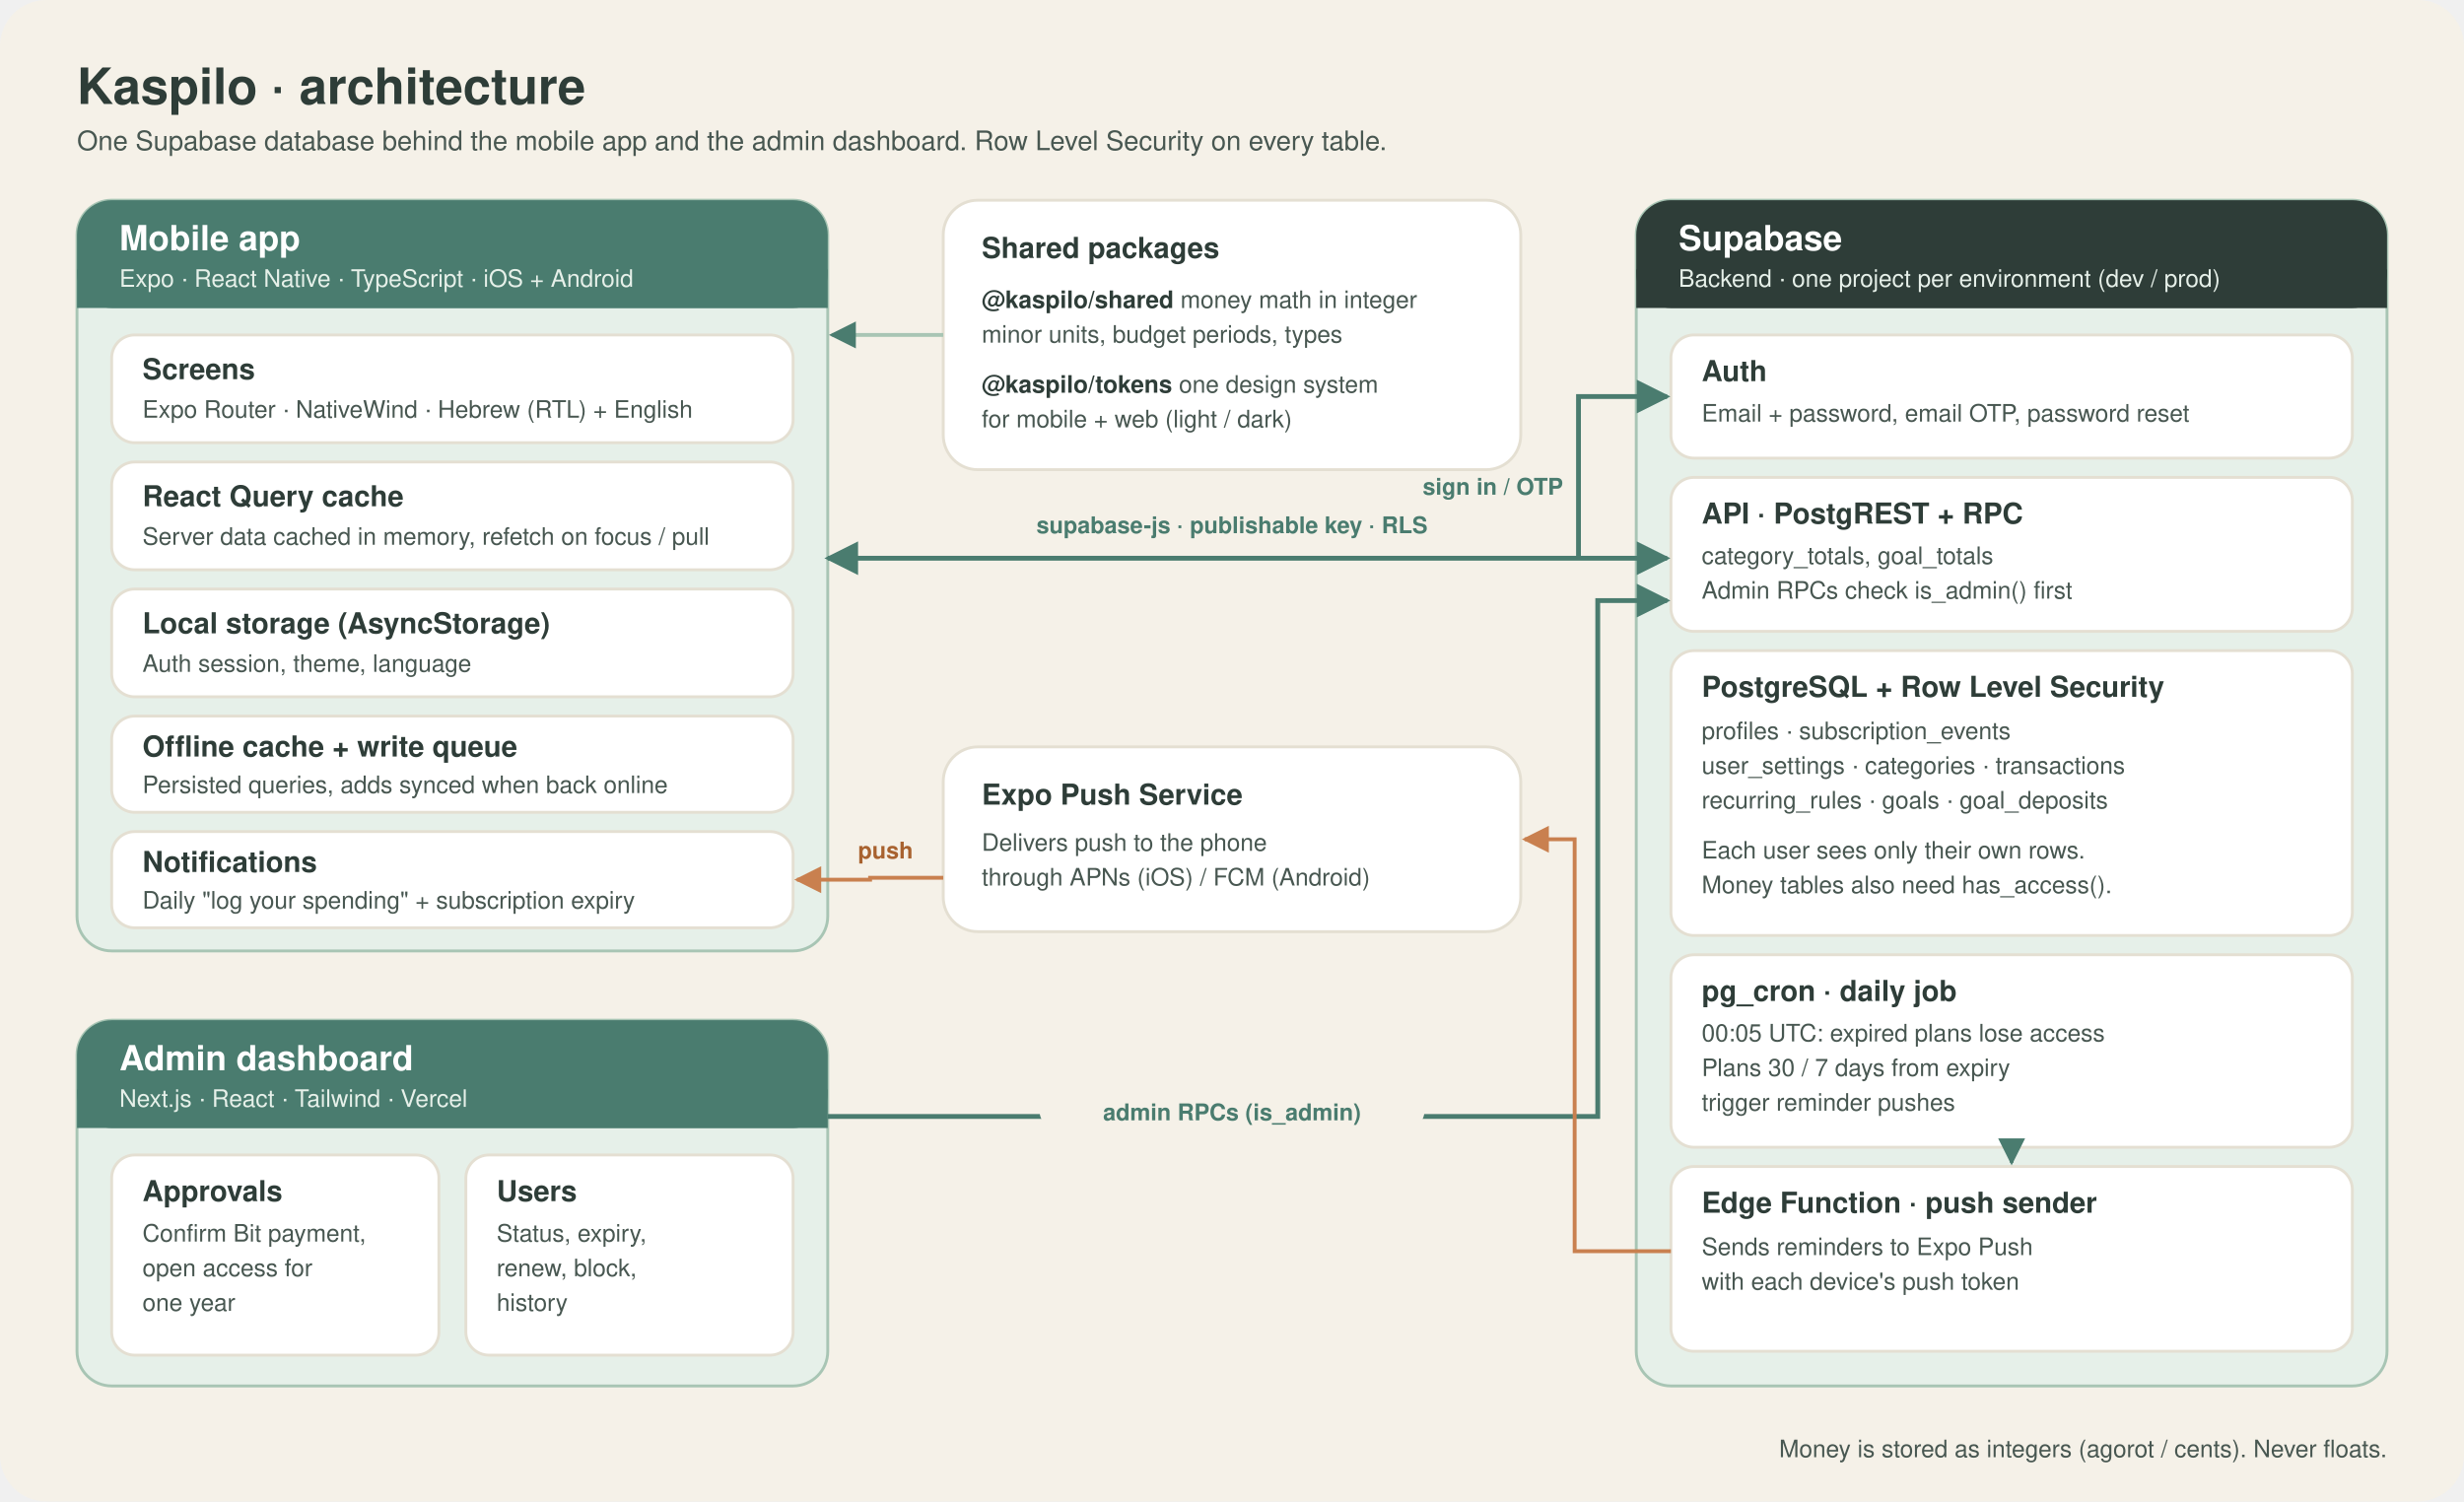
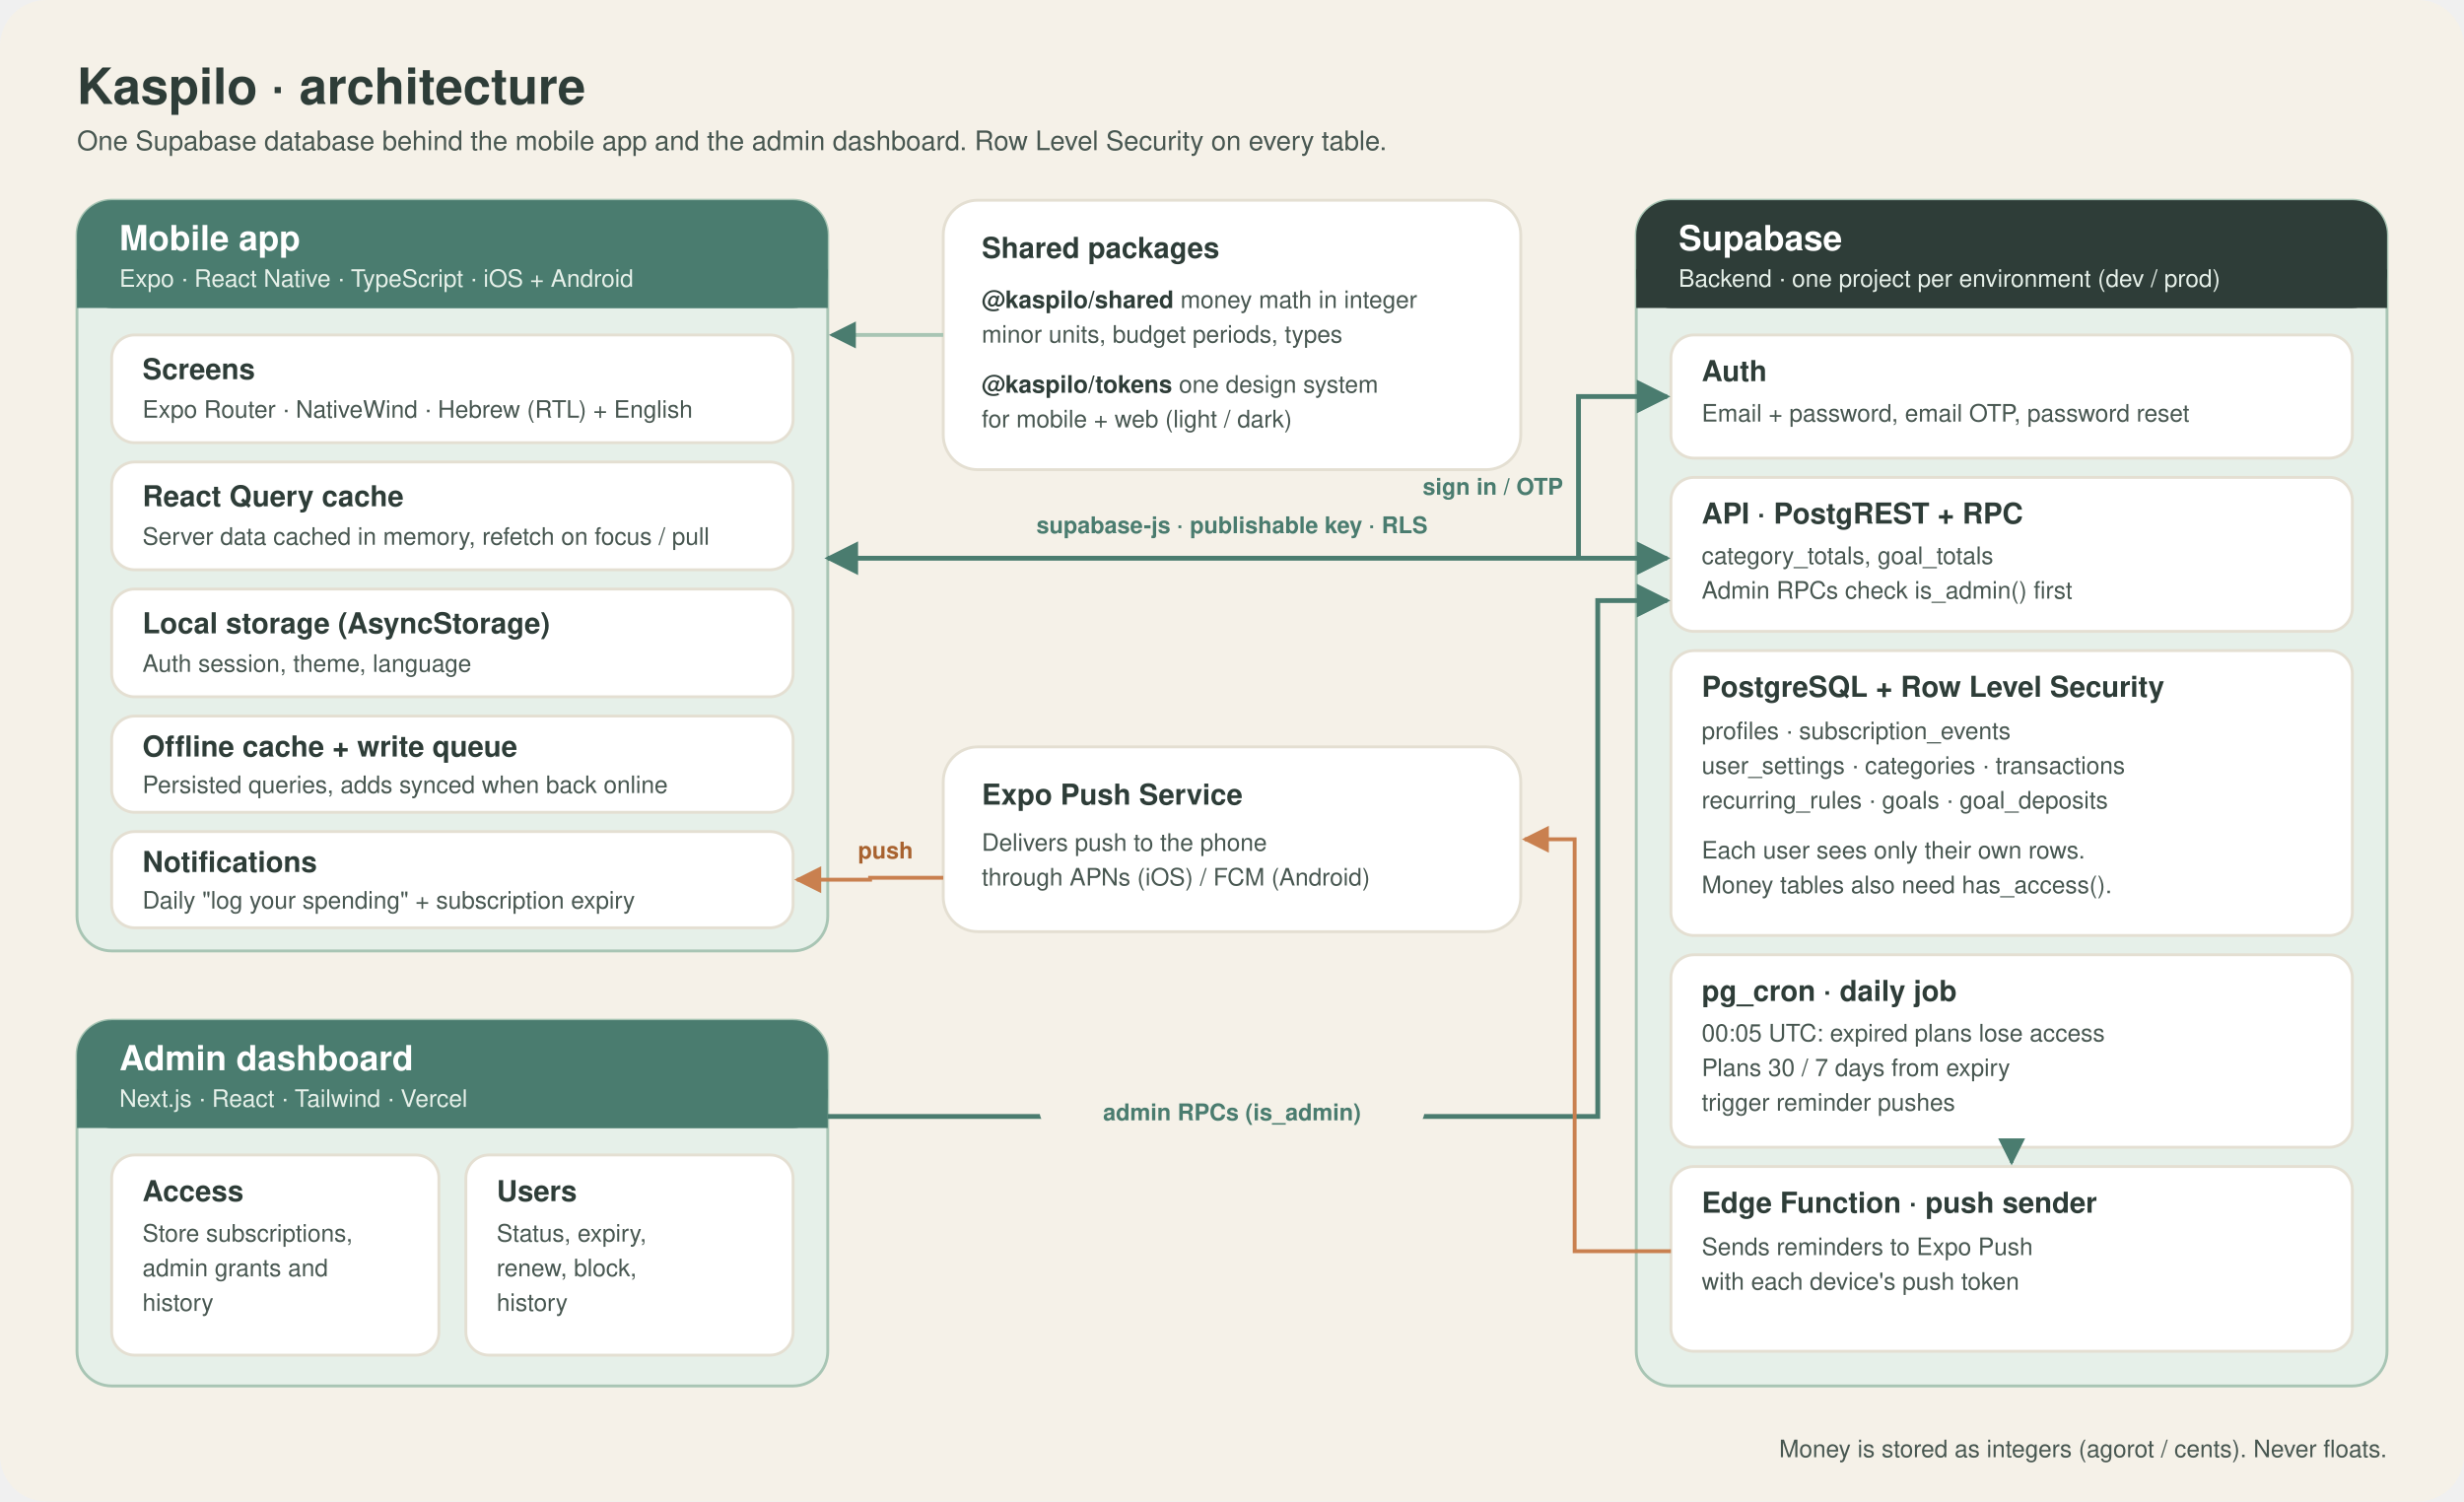
<svg xmlns="http://www.w3.org/2000/svg" viewBox="0 0 1280 780" width="1280" height="780" font-family="-apple-system, BlinkMacSystemFont, 'Segoe UI', Helvetica, Arial, sans-serif">
  <defs>
    <marker id="arrow" viewBox="0 0 10 10" refX="9" refY="5" markerWidth="7" markerHeight="7" orient="auto-start-reverse">
      <path d="M0,0 L10,5 L0,10 z" fill="#4A7C6F" />
    </marker>
    <marker id="arrow-accent" viewBox="0 0 10 10" refX="9" refY="5" markerWidth="7" markerHeight="7" orient="auto-start-reverse">
      <path d="M0,0 L10,5 L0,10 z" fill="#C9804F" />
    </marker>
    <style>
      .h1 { font-size: 26px; font-weight: 700; fill: #2E3D38; }
      .sub { font-size: 14px; fill: #485751; }
      .group { font-size: 18px; font-weight: 700; fill: #FFFFFF; }
      .groupsub { font-size: 12.5px; fill: #E6F0E9; }
      .title { font-size: 15px; font-weight: 600; fill: #2E3D38; }
      .body { font-size: 12.5px; fill: #485751; }
      .edge { font-size: 12px; font-weight: 600; fill: #4A7C6F; }
      .edge-accent { font-size: 12px; font-weight: 600; fill: #A8622F; }
      .card { fill: #FFFFFF; stroke: #E4DFD2; stroke-width: 1.5; }
      .tag { font-size: 10.5px; font-weight: 700; fill: #A8622F; letter-spacing: 0.6px; }
    </style>
  </defs>
  <rect width="1280" height="780" rx="24" fill="#F5F1E8" />
  <text x="40" y="54" class="h1">Kaspilo · architecture</text>
  <text x="40" y="78" class="sub">One Supabase database behind the mobile app and the admin dashboard. Row Level Security on every table.</text>
  <rect x="40" y="104" width="390" height="390" rx="18" fill="#E6F0E9" stroke="#A8C5B4" stroke-width="1.5" />
  <rect x="40" y="104" width="390" height="56" rx="18" fill="#4A7C6F" />
  <rect x="40" y="140" width="390" height="20" fill="#4A7C6F" />
  <text x="62" y="130" class="group">Mobile app</text>
  <text x="62" y="149" class="groupsub">Expo · React Native · TypeScript · iOS + Android</text>
  <rect x="58" y="174" width="354" height="56" rx="12" class="card" />
  <text x="74" y="197" class="title">Screens</text>
  <text x="74" y="217" class="body">Expo Router · NativeWind · Hebrew (RTL) + English</text>
  <rect x="58" y="240" width="354" height="56" rx="12" class="card" />
  <text x="74" y="263" class="title">React Query cache</text>
  <text x="74" y="283" class="body">Server data cached in memory, refetch on focus / pull</text>
  <rect x="58" y="306" width="354" height="56" rx="12" class="card" />
  <text x="74" y="329" class="title">Local storage (AsyncStorage)</text>
  <text x="74" y="349" class="body">Auth session, theme, language</text>
  <rect x="58" y="372" width="354" height="50" rx="12" class="card" />
  <text x="74" y="393" class="title">Offline cache + write queue</text>
  <text x="74" y="412" class="body">Persisted queries, adds synced when back online</text>
  <rect x="58" y="432" width="354" height="50" rx="12" class="card" />
  <text x="74" y="453" class="title">Notifications</text>
  <text x="74" y="472" class="body">Daily "log your spending" + subscription expiry</text>
  <rect x="40" y="530" width="390" height="190" rx="18" fill="#E6F0E9" stroke="#A8C5B4" stroke-width="1.5" />
  <rect x="40" y="530" width="390" height="56" rx="18" fill="#4A7C6F" />
  <rect x="40" y="566" width="390" height="20" fill="#4A7C6F" />
  <text x="62" y="556" class="group">Admin dashboard</text>
  <text x="62" y="575" class="groupsub">Next.js · React · Tailwind · Vercel</text>
  <rect x="58" y="600" width="170" height="104" rx="12" class="card" />
-   <text x="74" y="624" class="title">Approvals</text>
-   <text x="74" y="645" class="body">Confirm Bit payment,</text>
-   <text x="74" y="663" class="body">open access for</text>
-   <text x="74" y="681" class="body">one year</text>
+   <text x="74" y="624" class="title">Access</text>
+   <text x="74" y="645" class="body">Store subscriptions,</text>
+   <text x="74" y="663" class="body">admin grants and</text>
+   <text x="74" y="681" class="body">history</text>
  <rect x="242" y="600" width="170" height="104" rx="12" class="card" />
  <text x="258" y="624" class="title">Users</text>
  <text x="258" y="645" class="body">Status, expiry,</text>
  <text x="258" y="663" class="body">renew, block,</text>
  <text x="258" y="681" class="body">history</text>
  <rect x="490" y="104" width="300" height="140" rx="18" class="card" />
  <text x="510" y="134" class="title">Shared packages</text>
  <text x="510" y="160" class="body">
    <tspan font-weight="700" fill="#2E3D38">@kaspilo/shared</tspan> money math in integer</text>
  <text x="510" y="178" class="body">minor units, budget periods, types</text>
  <text x="510" y="204" class="body">
    <tspan font-weight="700" fill="#2E3D38">@kaspilo/tokens</tspan> one design system</text>
  <text x="510" y="222" class="body">for mobile + web (light / dark)</text>
  <rect x="490" y="388" width="300" height="96" rx="18" class="card" />
  <text x="510" y="418" class="title">Expo Push Service</text>
  <text x="510" y="442" class="body">Delivers push to the phone</text>
  <text x="510" y="460" class="body">through APNs (iOS) / FCM (Android)</text>
  <rect x="850" y="104" width="390" height="616" rx="18" fill="#E6F0E9" stroke="#A8C5B4" stroke-width="1.5" />
  <rect x="850" y="104" width="390" height="56" rx="18" fill="#2E3D38" />
  <rect x="850" y="140" width="390" height="20" fill="#2E3D38" />
  <text x="872" y="130" class="group">Supabase</text>
  <text x="872" y="149" class="groupsub">Backend · one project per environment (dev / prod)</text>
  <rect x="868" y="174" width="354" height="64" rx="12" class="card" />
  <text x="884" y="198" class="title">Auth</text>
  <text x="884" y="219" class="body">Email + password, email OTP, password reset</text>
  <rect x="868" y="248" width="354" height="80" rx="12" class="card" />
  <text x="884" y="272" class="title">API · PostgREST + RPC</text>
  <text x="884" y="293" class="body">category_totals, goal_totals</text>
  <text x="884" y="311" class="body">Admin RPCs check is_admin() first</text>
  <rect x="868" y="338" width="354" height="148" rx="12" class="card" />
  <text x="884" y="362" class="title">PostgreSQL + Row Level Security</text>
  <text x="884" y="384" class="body">profiles · subscription_events</text>
  <text x="884" y="402" class="body">user_settings · categories · transactions</text>
  <text x="884" y="420" class="body">recurring_rules · goals · goal_deposits</text>
  <text x="884" y="446" class="body">Each user sees only their own rows.</text>
  <text x="884" y="464" class="body">Money tables also need has_access().</text>
  <rect x="868" y="496" width="354" height="100" rx="12" class="card" />
  <text x="884" y="520" class="title">pg_cron · daily job</text>
  <text x="884" y="541" class="body">00:05 UTC: expired plans lose access</text>
  <text x="884" y="559" class="body">Plans 30 / 7 days from expiry</text>
  <text x="884" y="577" class="body">trigger reminder pushes</text>
  <rect x="868" y="606" width="354" height="96" rx="12" class="card" />
  <text x="884" y="630" class="title">Edge Function · push sender</text>
  <text x="884" y="652" class="body">Sends reminders to Expo Push</text>
  <text x="884" y="670" class="body">with each device's push token</text>
  <line x1="430" y1="290" x2="866" y2="290" stroke="#4A7C6F" stroke-width="2.5" marker-start="url(#arrow)" marker-end="url(#arrow)" />
  <rect x="512" y="262" width="256" height="20" rx="10" fill="#F5F1E8" />
  <text x="640" y="277" text-anchor="middle" class="edge">supabase-js · publishable key · RLS</text>
  <path d="M820,290 V206 H866" fill="none" stroke="#4A7C6F" stroke-width="2.5" marker-end="url(#arrow)" />
  <text x="812" y="257" text-anchor="end" class="edge">sign in / OTP</text>
  <line x1="490" y1="174" x2="432" y2="174" stroke="#A8C5B4" stroke-width="2" marker-end="url(#arrow)" />
  <path d="M430,580 H830 V312 H866" fill="none" stroke="#4A7C6F" stroke-width="2.5" marker-end="url(#arrow)" />
  <rect x="540" y="567" width="200" height="20" rx="10" fill="#F5F1E8" />
  <text x="640" y="582" text-anchor="middle" class="edge">admin RPCs (is_admin)</text>
  <line x1="1045" y1="596" x2="1045" y2="604" stroke="#4A7C6F" stroke-width="2" marker-end="url(#arrow)" />
  <path d="M868,650 H818 V436 H792" fill="none" stroke="#C9804F" stroke-width="2" marker-end="url(#arrow-accent)" />
  <path d="M490,456 H452 V457 H414" fill="none" stroke="#C9804F" stroke-width="2" marker-end="url(#arrow-accent)" />
  <text x="460" y="446" text-anchor="middle" class="edge-accent">push</text>
  <text x="1240" y="757" text-anchor="end" class="body">Money is stored as integers (agorot / cents). Never floats.</text>
</svg>
